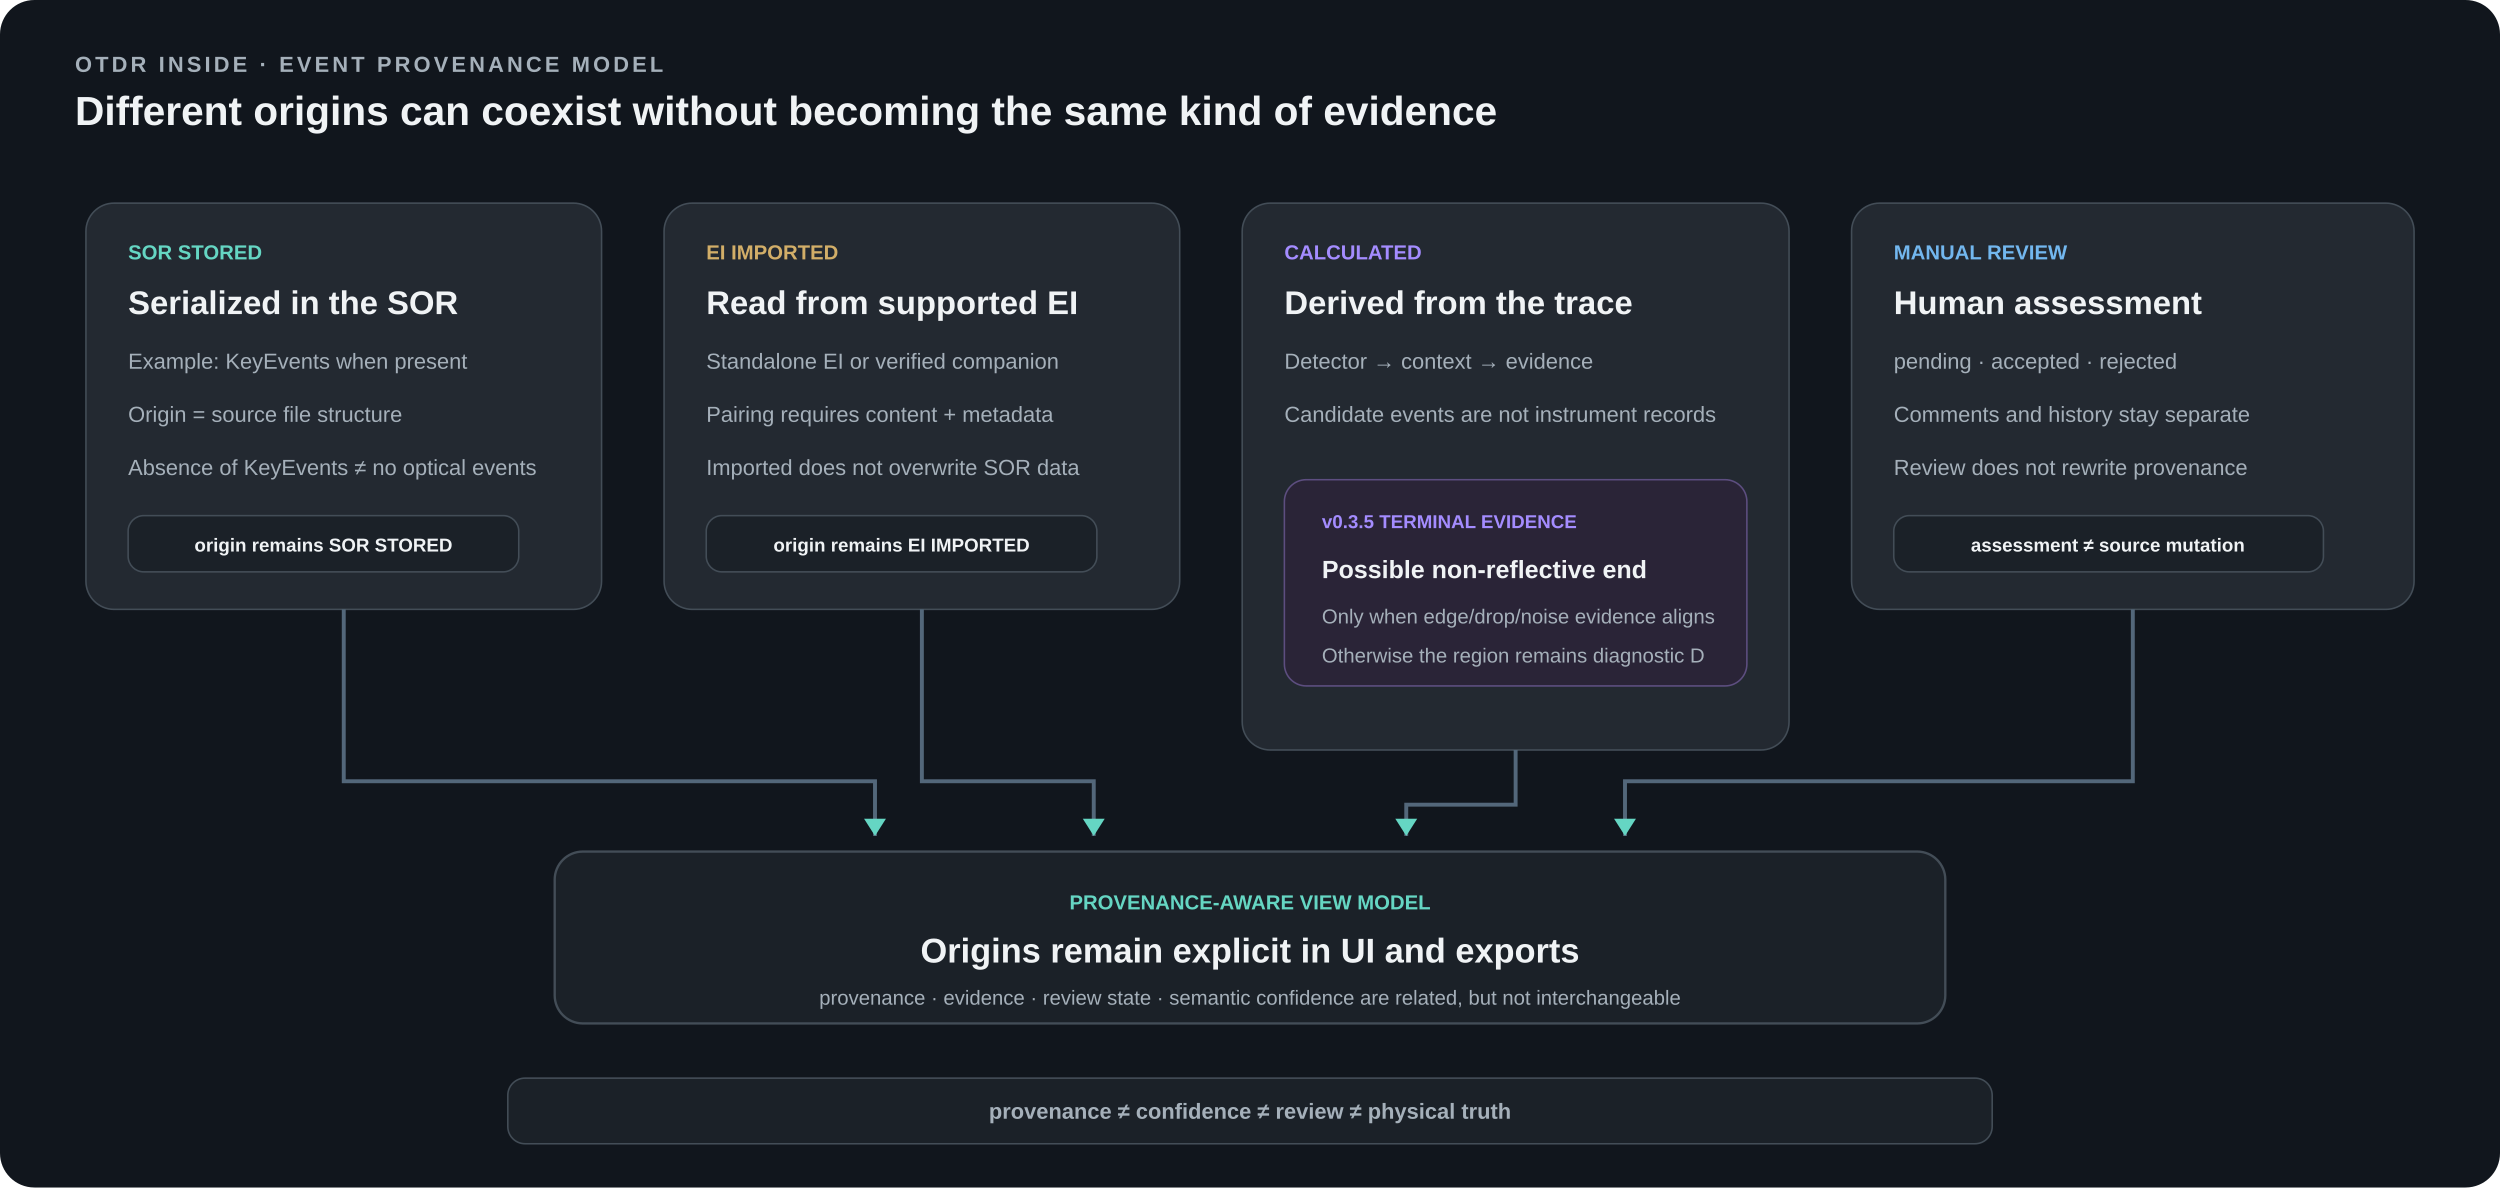
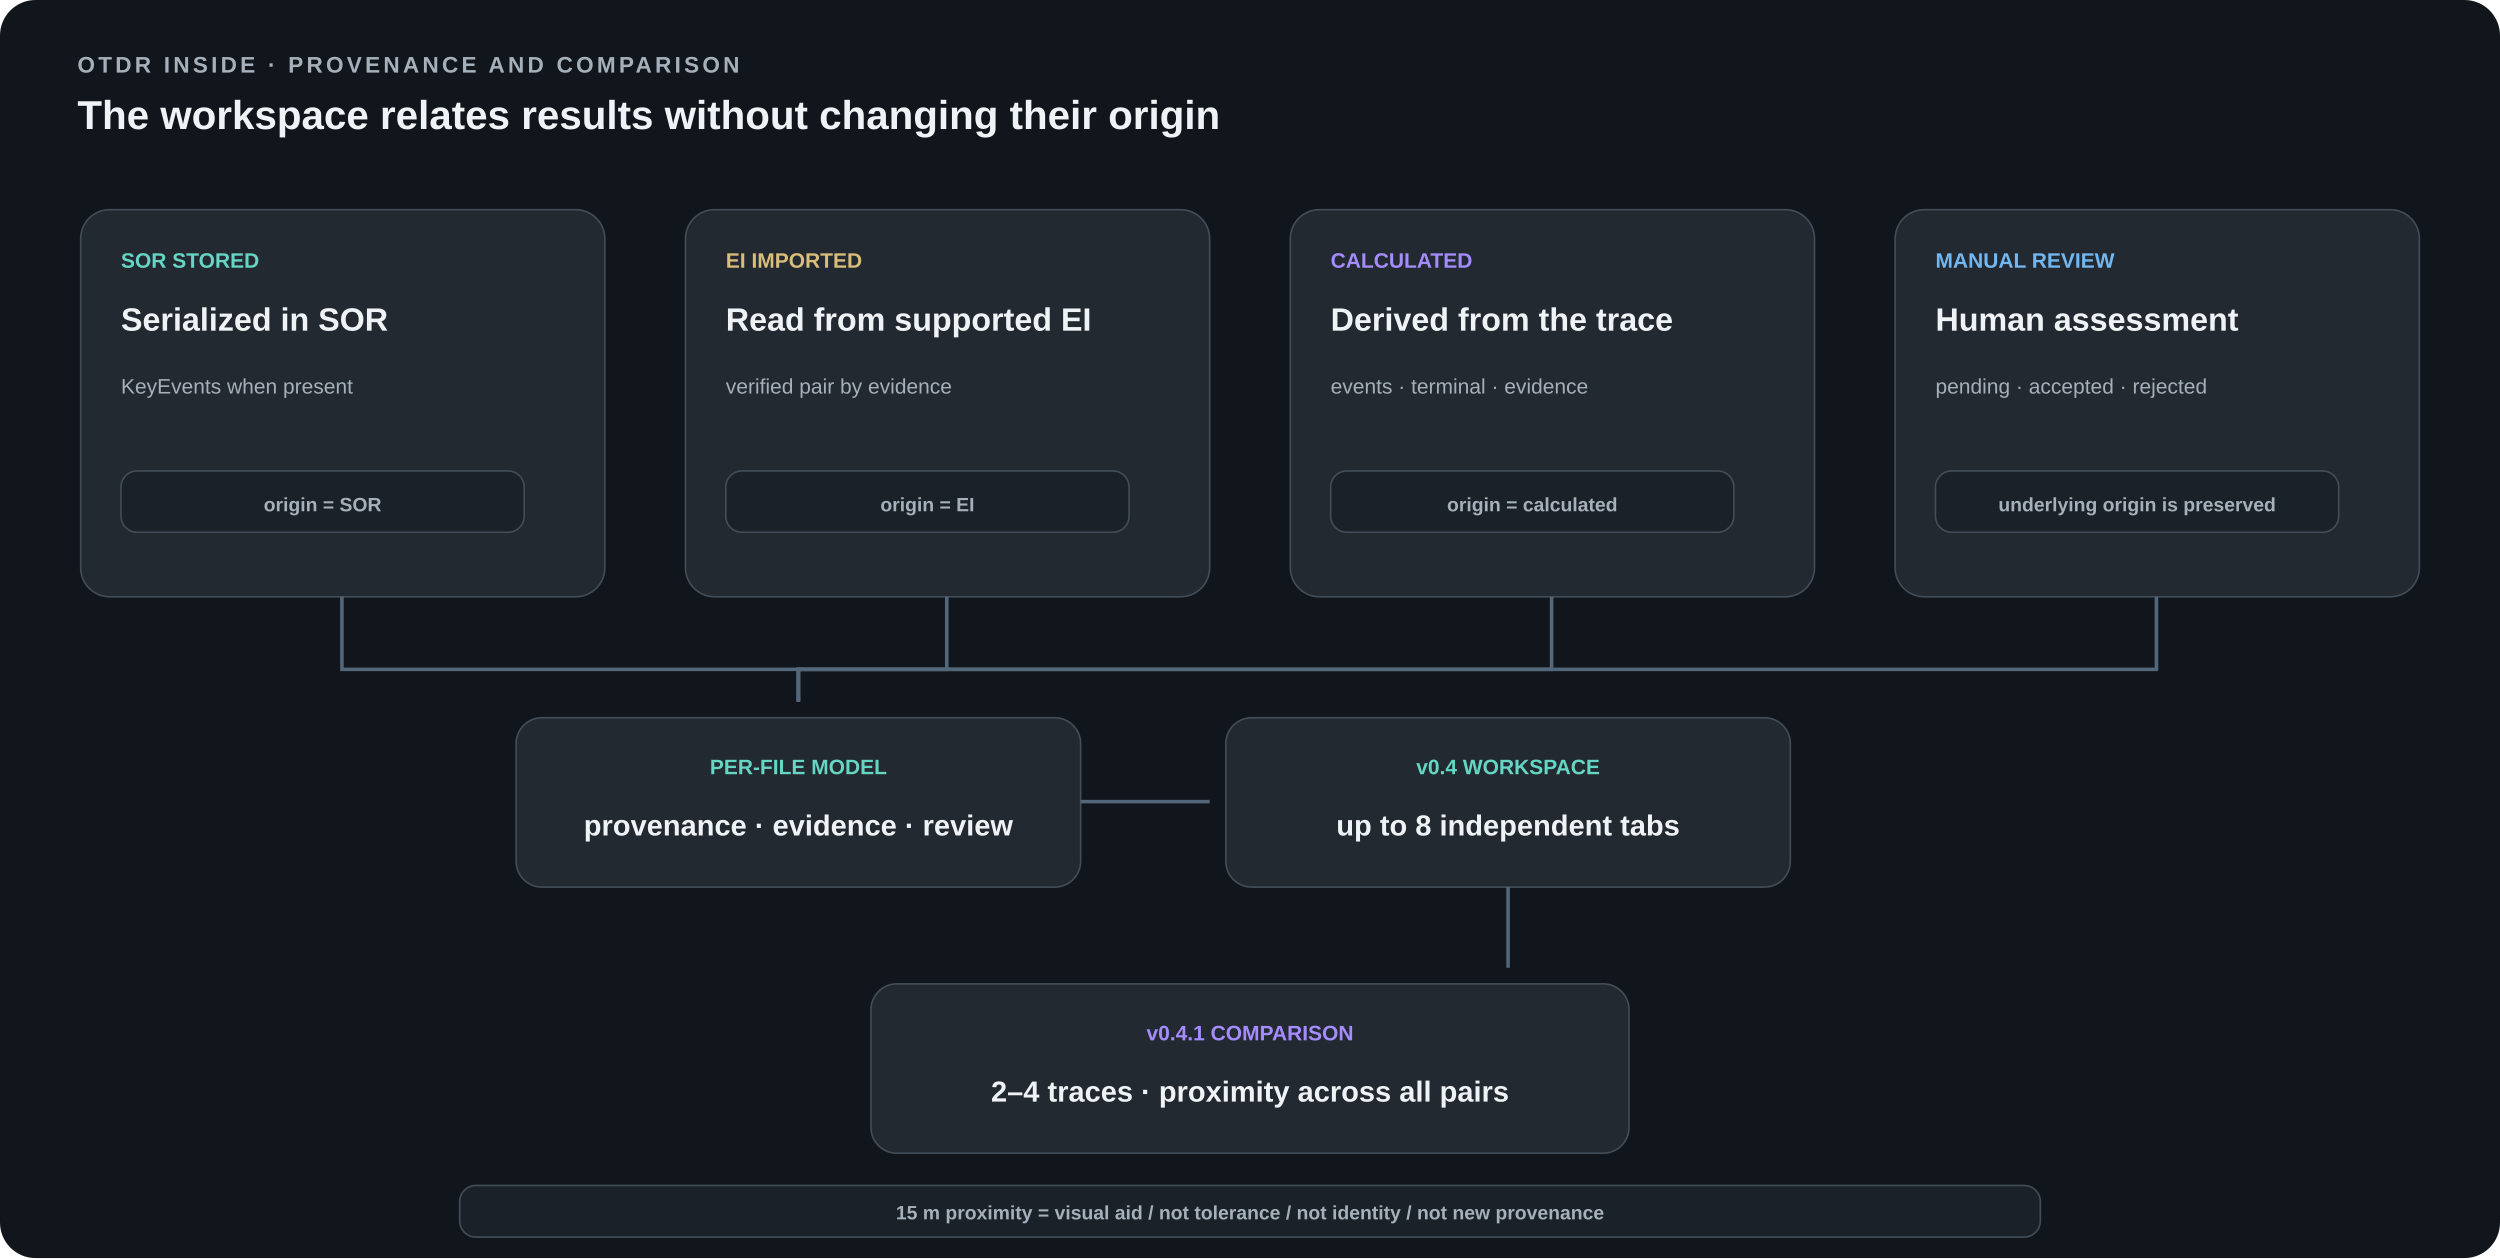
- <svg xmlns="http://www.w3.org/2000/svg" width="1600" height="760" viewBox="0 0 1600 760">
-   <rect width="1600" height="760" rx="22" fill="#11161d" />
+ <svg xmlns="http://www.w3.org/2000/svg" width="1550" height="780" viewBox="0 0 1550 780">
+   <rect width="1550" height="780" rx="22" fill="#11161d" />
  <g font-family="Segoe UI,Arial,sans-serif">
-     <text x="48" y="46" fill="#a5b0ba" font-size="14" font-weight="700" letter-spacing="2">OTDR INSIDE · EVENT PROVENANCE MODEL</text>
-     <text x="48" y="80" fill="#f0f3f5" font-size="26" font-weight="700">Different origins can coexist without becoming the same kind of evidence</text>
-     <g stroke="#434d57" fill="#232931">
-       <rect x="55" y="130" width="330" height="260" rx="18" />
-       <rect x="425" y="130" width="330" height="260" rx="18" />
-       <rect x="795" y="130" width="350" height="350" rx="18" />
-       <rect x="1185" y="130" width="360" height="260" rx="18" />
-     </g>
-     <text x="82" y="166" fill="#65d6c3" font-size="13" font-weight="700">SOR STORED</text>
-     <text x="82" y="201" fill="#f0f3f5" font-size="21" font-weight="700">Serialized in the SOR</text>
-     <text x="82" y="236" fill="#a5b0ba" font-size="14">Example: KeyEvents when present</text>
-     <text x="82" y="270" fill="#a5b0ba" font-size="14">Origin = source file structure</text>
-     <text x="82" y="304" fill="#a5b0ba" font-size="14">Absence of KeyEvents ≠ no optical events</text>
-     <rect x="82" y="330" width="250" height="36" rx="10" fill="#1b2128" stroke="#434d57" />
-     <text x="207" y="353" text-anchor="middle" fill="#f0f3f5" font-size="12" font-weight="600">origin remains SOR STORED</text>
-     <text x="452" y="166" fill="#d2ae68" font-size="13" font-weight="700">EI IMPORTED</text>
-     <text x="452" y="201" fill="#f0f3f5" font-size="21" font-weight="700">Read from supported EI</text>
-     <text x="452" y="236" fill="#a5b0ba" font-size="14">Standalone EI or verified companion</text>
-     <text x="452" y="270" fill="#a5b0ba" font-size="14">Pairing requires content + metadata</text>
-     <text x="452" y="304" fill="#a5b0ba" font-size="14">Imported does not overwrite SOR data</text>
-     <rect x="452" y="330" width="250" height="36" rx="10" fill="#1b2128" stroke="#434d57" />
-     <text x="577" y="353" text-anchor="middle" fill="#f0f3f5" font-size="12" font-weight="600">origin remains EI IMPORTED</text>
-     <text x="822" y="166" fill="#a48cff" font-size="13" font-weight="700">CALCULATED</text>
-     <text x="822" y="201" fill="#f0f3f5" font-size="21" font-weight="700">Derived from the trace</text>
-     <text x="822" y="236" fill="#a5b0ba" font-size="14">Detector → context → evidence</text>
-     <text x="822" y="270" fill="#a5b0ba" font-size="14">Candidate events are not instrument records</text>
-     <rect x="822" y="307" width="296" height="132" rx="14" fill="#2a2437" stroke="#5d4e80" />
-     <text x="846" y="338" fill="#a48cff" font-size="12" font-weight="700">v0.3.5 TERMINAL EVIDENCE</text>
-     <text x="846" y="370" fill="#f0f3f5" font-size="16" font-weight="700">Possible non-reflective end</text>
-     <text x="846" y="399" fill="#a5b0ba" font-size="13">Only when edge/drop/noise evidence aligns</text>
-     <text x="846" y="424" fill="#a5b0ba" font-size="13">Otherwise the region remains diagnostic D</text>
-     <text x="1212" y="166" fill="#72b7ef" font-size="13" font-weight="700">MANUAL REVIEW</text>
-     <text x="1212" y="201" fill="#f0f3f5" font-size="21" font-weight="700">Human assessment</text>
-     <text x="1212" y="236" fill="#a5b0ba" font-size="14">pending · accepted · rejected</text>
-     <text x="1212" y="270" fill="#a5b0ba" font-size="14">Comments and history stay separate</text>
-     <text x="1212" y="304" fill="#a5b0ba" font-size="14">Review does not rewrite provenance</text>
-     <rect x="1212" y="330" width="275" height="36" rx="10" fill="#1b2128" stroke="#434d57" />
-     <text x="1349" y="353" text-anchor="middle" fill="#f0f3f5" font-size="12" font-weight="600">assessment ≠ source mutation</text>
-     <rect x="355" y="545" width="890" height="110" rx="18" fill="#1b2128" stroke="#434d57" stroke-width="1.5" />
-     <text x="800" y="582" text-anchor="middle" fill="#65d6c3" font-size="13" font-weight="700">PROVENANCE-AWARE VIEW MODEL</text>
-     <text x="800" y="616" text-anchor="middle" fill="#f0f3f5" font-size="22" font-weight="700">Origins remain explicit in UI and exports</text>
-     <text x="800" y="643" text-anchor="middle" fill="#a5b0ba" font-size="13">provenance · evidence · review state · semantic confidence are related, but not interchangeable</text>
-     <g stroke="#53677a" stroke-width="2.5" fill="none">
-       <path d="M220 390V500H560V535" />
-       <path d="M590 390V500H700V535" />
-       <path d="M970 480V515H900V535" />
-       <path d="M1365 390V500H1040V535" />
-     </g>
-     <g fill="#65d6c3">
-       <path d="M560 535l-7-11h14z" />
-       <path d="M700 535l-7-11h14z" />
-       <path d="M900 535l-7-11h14z" />
-       <path d="M1040 535l-7-11h14z" />
-     </g>
-     <rect x="325" y="690" width="950" height="42" rx="11" fill="#1b2128" stroke="#434d57" />
-     <text x="800" y="716" text-anchor="middle" fill="#a5b0ba" font-size="14" font-weight="600">provenance ≠ confidence ≠ review ≠ physical truth</text>
+     <text x="48" y="45" fill="#a5b0ba" font-size="14" font-weight="700" letter-spacing="2">OTDR INSIDE · PROVENANCE AND COMPARISON</text>
+     <text x="48" y="80" fill="#f0f3f5" font-size="25" font-weight="700">The workspace relates results without changing their origin</text>
+     <rect x="50" y="130" width="325" height="240" rx="18" fill="#232931" stroke="#434d57" />
+     <text x="75" y="166" fill="#65d6c3" font-size="13" font-weight="700">SOR STORED</text>
+     <text x="75" y="205" fill="#f0f3f5" font-size="20" font-weight="700">Serialized in SOR</text>
+     <text x="75" y="244" fill="#a5b0ba" font-size="13">KeyEvents when present</text>
+     <rect x="75" y="292" width="250" height="38" rx="10" fill="#1b2128" stroke="#434d57" />
+     <text x="200" y="317" text-anchor="middle" fill="#a5b0ba" font-size="12" font-weight="600">origin = SOR</text>
+     <rect x="425" y="130" width="325" height="240" rx="18" fill="#232931" stroke="#434d57" />
+     <text x="450" y="166" fill="#d9bd7a" font-size="13" font-weight="700">EI IMPORTED</text>
+     <text x="450" y="205" fill="#f0f3f5" font-size="20" font-weight="700">Read from supported EI</text>
+     <text x="450" y="244" fill="#a5b0ba" font-size="13">verified pair by evidence</text>
+     <rect x="450" y="292" width="250" height="38" rx="10" fill="#1b2128" stroke="#434d57" />
+     <text x="575" y="317" text-anchor="middle" fill="#a5b0ba" font-size="12" font-weight="600">origin = EI</text>
+     <rect x="800" y="130" width="325" height="240" rx="18" fill="#232931" stroke="#434d57" />
+     <text x="825" y="166" fill="#a48cff" font-size="13" font-weight="700">CALCULATED</text>
+     <text x="825" y="205" fill="#f0f3f5" font-size="20" font-weight="700">Derived from the trace</text>
+     <text x="825" y="244" fill="#a5b0ba" font-size="13">events · terminal · evidence</text>
+     <rect x="825" y="292" width="250" height="38" rx="10" fill="#1b2128" stroke="#434d57" />
+     <text x="950" y="317" text-anchor="middle" fill="#a5b0ba" font-size="12" font-weight="600">origin = calculated</text>
+     <rect x="1175" y="130" width="325" height="240" rx="18" fill="#232931" stroke="#434d57" />
+     <text x="1200" y="166" fill="#72b7ef" font-size="13" font-weight="700">MANUAL REVIEW</text>
+     <text x="1200" y="205" fill="#f0f3f5" font-size="20" font-weight="700">Human assessment</text>
+     <text x="1200" y="244" fill="#a5b0ba" font-size="13">pending · accepted · rejected</text>
+     <rect x="1200" y="292" width="250" height="38" rx="10" fill="#1b2128" stroke="#434d57" />
+     <text x="1325" y="317" text-anchor="middle" fill="#a5b0ba" font-size="12" font-weight="600">underlying origin is preserved</text>
+     <rect x="320" y="445" width="350" height="105" rx="16" fill="#232931" stroke="#434d57" />
+     <text x="495" y="480" text-anchor="middle" fill="#65d6c3" font-size="13" font-weight="700">PER-FILE MODEL</text>
+     <text x="495" y="518" text-anchor="middle" fill="#f0f3f5" font-size="18" font-weight="700">provenance · evidence · review</text>
+     <rect x="760" y="445" width="350" height="105" rx="16" fill="#232931" stroke="#434d57" />
+     <text x="935" y="480" text-anchor="middle" fill="#65d6c3" font-size="13" font-weight="700">v0.4 WORKSPACE</text>
+     <text x="935" y="518" text-anchor="middle" fill="#f0f3f5" font-size="18" font-weight="700">up to 8 independent tabs</text>
+     <rect x="540" y="610" width="470" height="105" rx="16" fill="#232931" stroke="#434d57" />
+     <text x="775" y="645" text-anchor="middle" fill="#a48cff" font-size="13" font-weight="700">v0.4.1 COMPARISON</text>
+     <text x="775" y="683" text-anchor="middle" fill="#f0f3f5" font-size="18" font-weight="700">2–4 traces · proximity across all pairs</text>
+     <path d="M212 370V415H495V435" stroke="#53677a" stroke-width="2.2" fill="none" />
+     <path d="M587 370V415H495V435" stroke="#53677a" stroke-width="2.2" fill="none" />
+     <path d="M962 370V415H495V435" stroke="#53677a" stroke-width="2.2" fill="none" />
+     <path d="M1337 370V415H495V435" stroke="#53677a" stroke-width="2.2" fill="none" />
+     <path d="M670 497H750" stroke="#53677a" stroke-width="2.2" />
+     <path d="M935 550V600" stroke="#53677a" stroke-width="2.2" />
+     <rect x="285" y="735" width="980" height="32" rx="10" fill="#1b2128" stroke="#434d57" />
+     <text x="775" y="756" text-anchor="middle" fill="#a5b0ba" font-size="12" font-weight="600">15 m proximity = visual aid / not tolerance / not identity / not new provenance</text>
  </g>
</svg>
